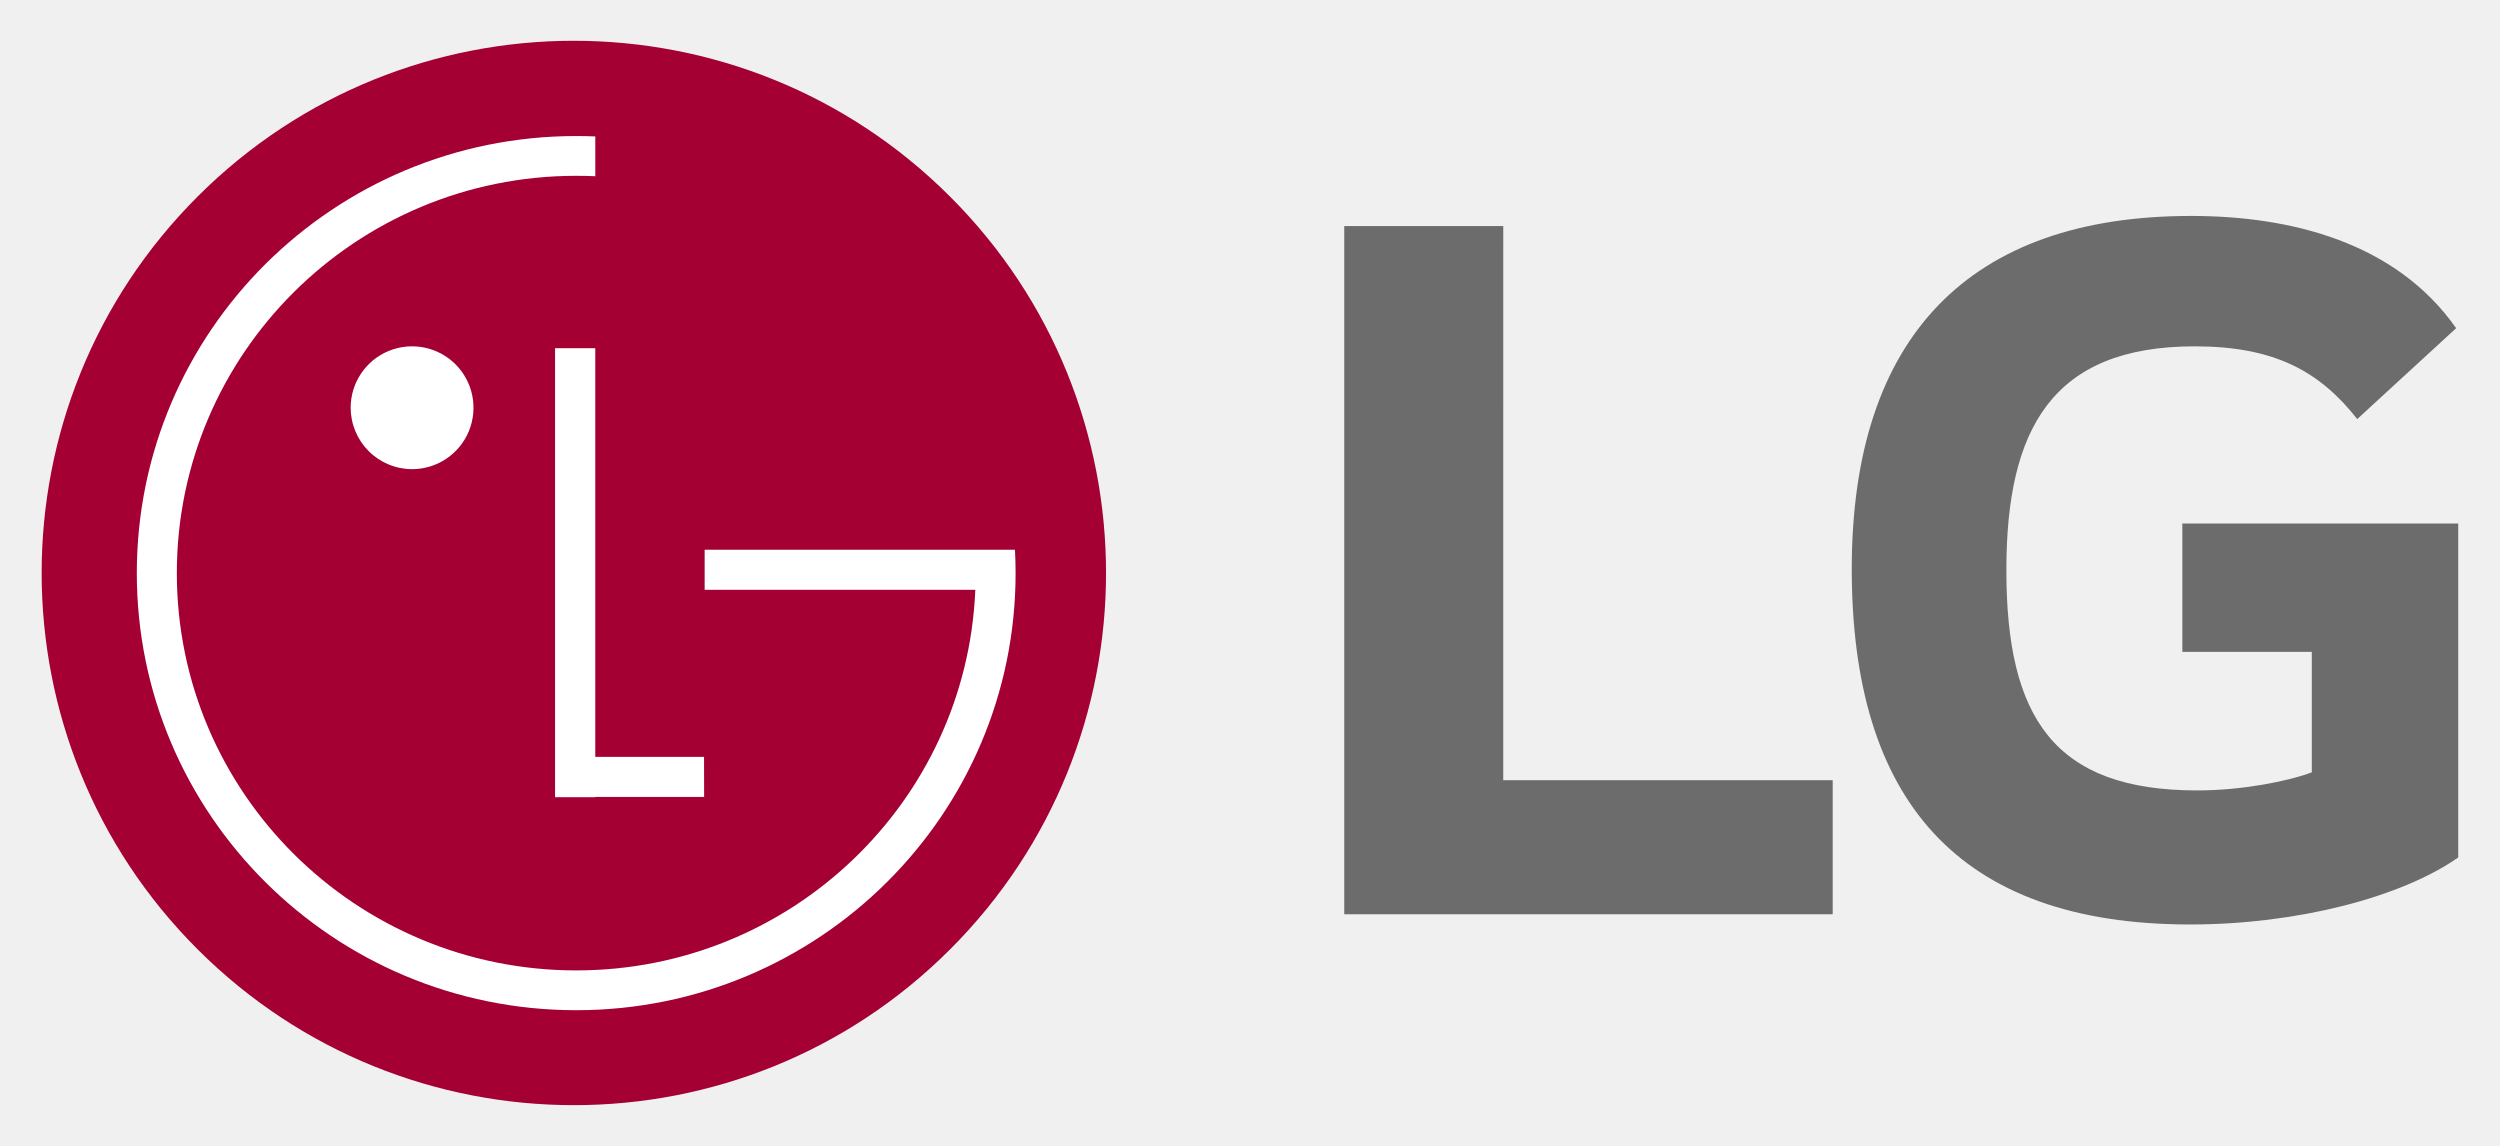
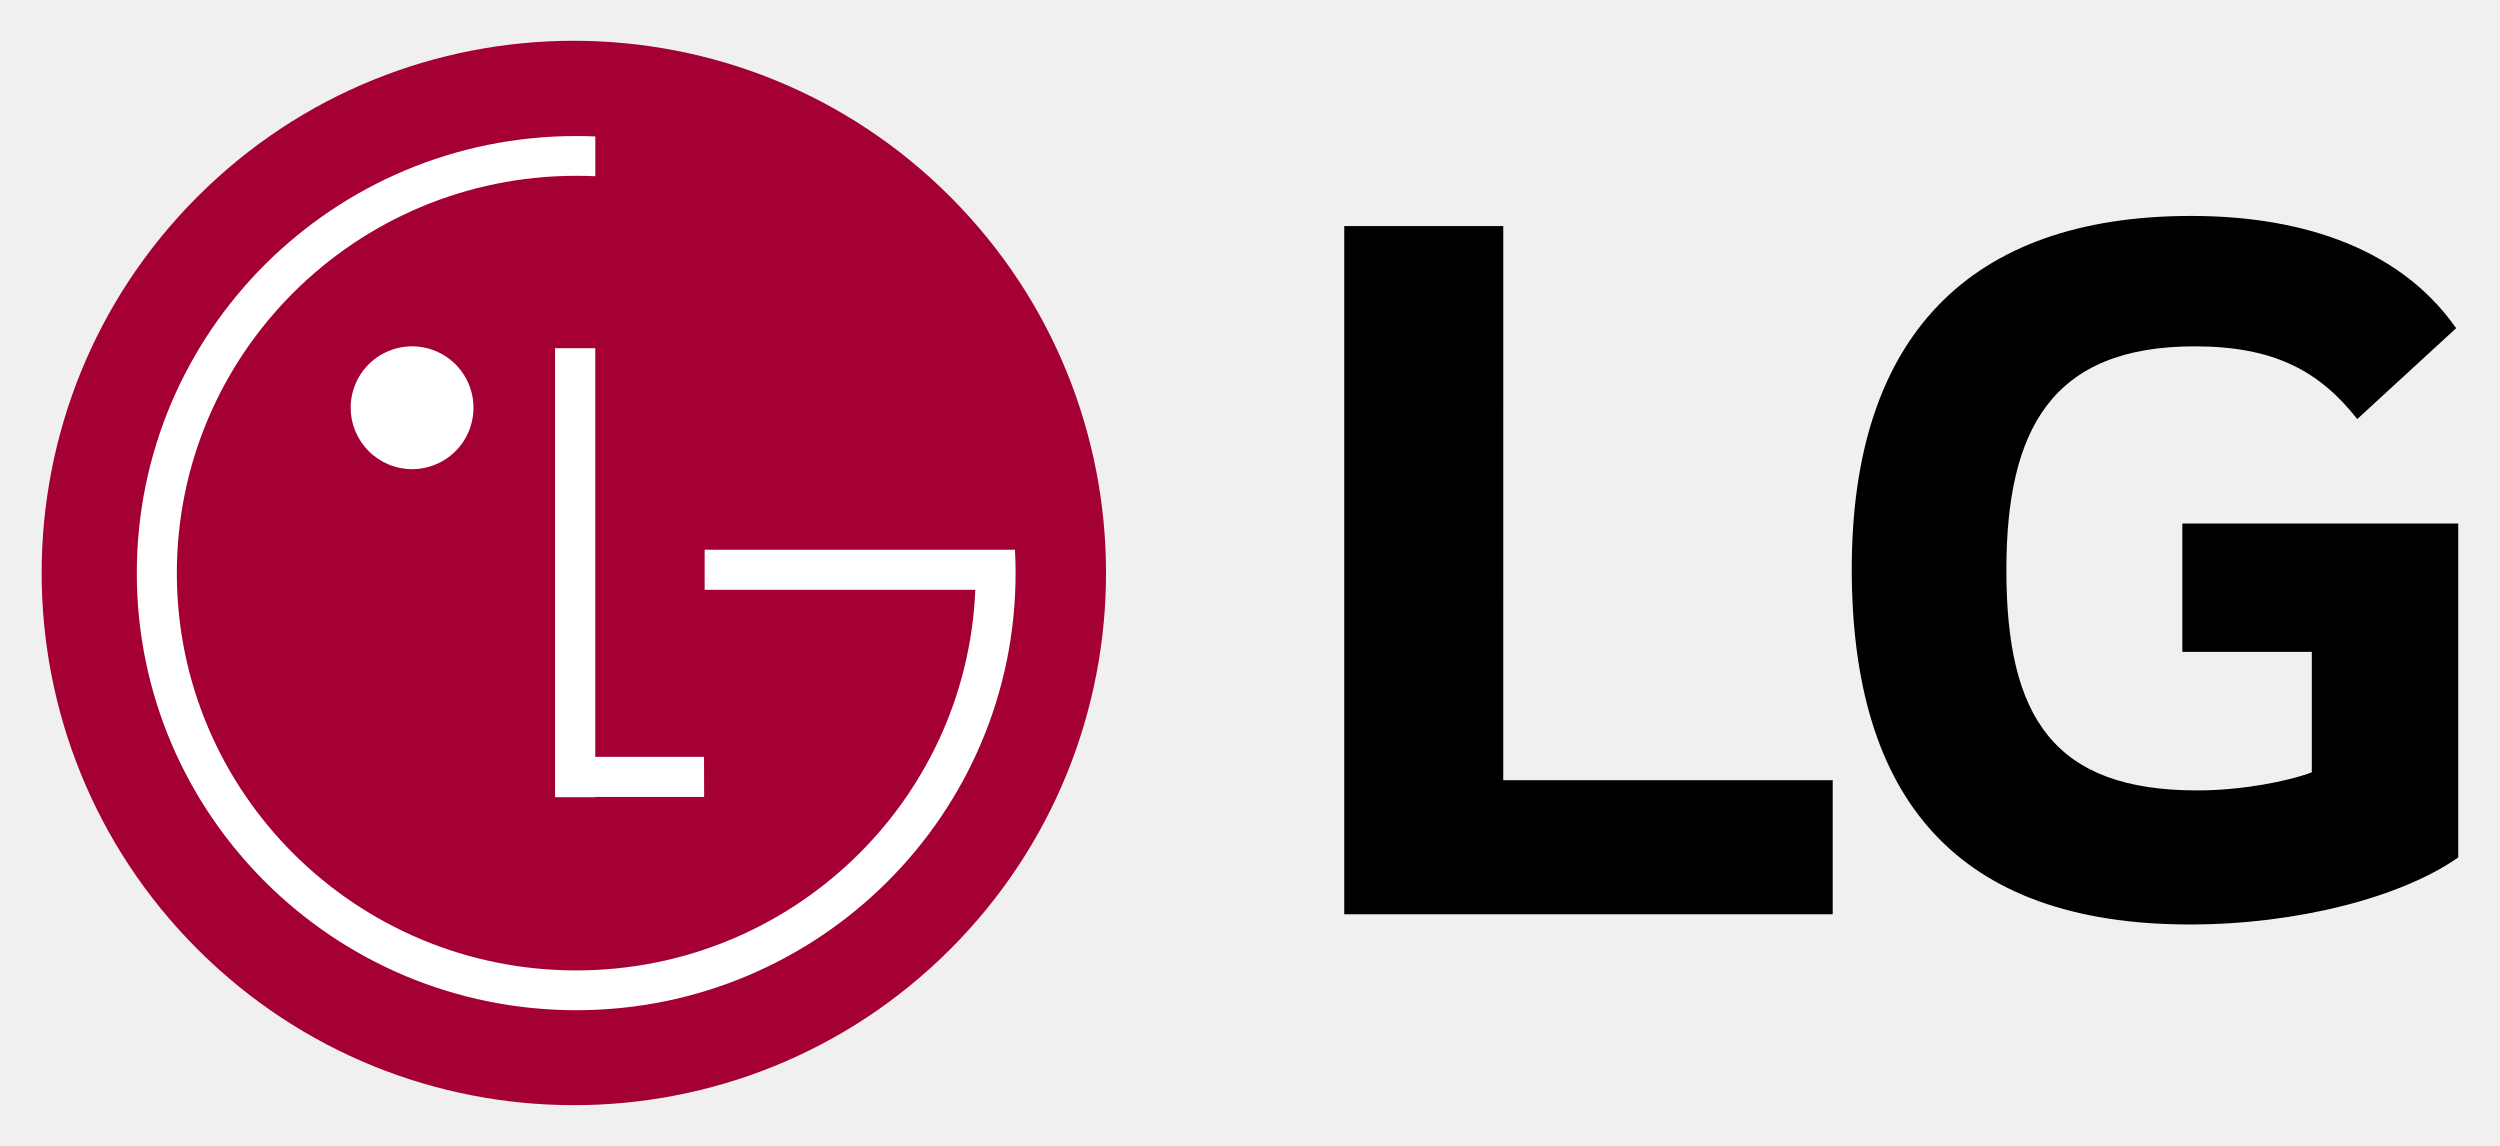
<svg xmlns="http://www.w3.org/2000/svg" width="100%" height="100%" viewBox="0 0 600 275">
-   <path d="m523.76 156.45h31.071v28.903c-5.702 2.175-16.894 4.35-27.504 4.35-34.368 0-45.797-17.446-45.797-52.874 0-33.811 10.881-53.708 45.216-53.708 19.135 0 29.991 6.004 38.99 17.453l23.741-21.811c-14.497-20.672-39.8-26.937-63.557-26.937-53.413-0.021-81.498 29.113-81.498 84.721 0 55.332 25.377 85.327 81.212 85.327 25.639 0 50.697-6.526 64.343-16.09v-80.138h-66.216zm-162.98 30.804h79.071v32.166h-117.23v-165.17h38.162z" fill="#6b6c6b" />
+   <path id="text" fill="currentColor" d="m523.76 156.45h31.071v28.903c-5.702 2.175-16.894 4.35-27.504 4.35-34.368 0-45.797-17.446-45.797-52.874 0-33.811 10.881-53.708 45.216-53.708 19.135 0 29.991 6.004 38.99 17.453l23.741-21.811c-14.497-20.672-39.8-26.937-63.557-26.937-53.413-0.021-81.498 29.113-81.498 84.721 0 55.332 25.377 85.327 81.212 85.327 25.639 0 50.697-6.526 64.343-16.09v-80.138h-66.216zm-162.98 30.804h79.071v32.166h-117.23v-165.17h38.162z" />
  <path d="m228.04 227.83c49.881-49.881 49.878-130.76-0.005-180.63-49.883-49.879-130.76-49.885-180.63-0.005-49.881 49.88-49.878 130.76 0.005 180.63 49.882 49.883 130.76 49.885 180.63 0.006z" fill="#a50034" />
  <path d="m98.971 112.6c2.912-0.014 5.755-0.891 8.17-2.52 2.414-1.628 4.293-3.935 5.397-6.63 1.105-2.695 1.387-5.657 0.81-8.511-0.578-2.855-1.987-5.475-4.051-7.529-2.065-2.054-4.692-3.451-7.549-4.014-2.857-0.563-5.817-0.267-8.507 0.851-2.69 1.118-4.988 3.007-6.604 5.431-1.617 2.422-2.479 5.269-2.479 8.182 0.004 1.94 0.391 3.861 1.138 5.652 0.748 1.792 1.84 3.418 3.215 4.787 1.376 1.369 3.008 2.453 4.802 3.191 1.795 0.739 3.717 1.116 5.658 1.111zm135.1 28.96h-64.955v-9.622h74.475c0.101 1.864 0.152 3.726 0.152 5.612 0 57.936-47.218 104.9-105.45 104.9-58.234 0-105.46-46.935-105.46-104.9 0-57.96 47.211-104.9 105.45-104.9 1.537 0 3.067 0.031 4.59 0.094v9.55c-1.522-0.068-3.047-0.101-4.576-0.101-52.931 0-95.856 42.694-95.856 95.348 0 52.655 42.919 95.357 95.856 95.357 51.482 0 93.54-40.395 95.766-91.07zm-65.103 40.085h-26.104v-98.073h-9.651v107.76h9.673v-0.065h26.104z" fill="#fff" />
</svg>
